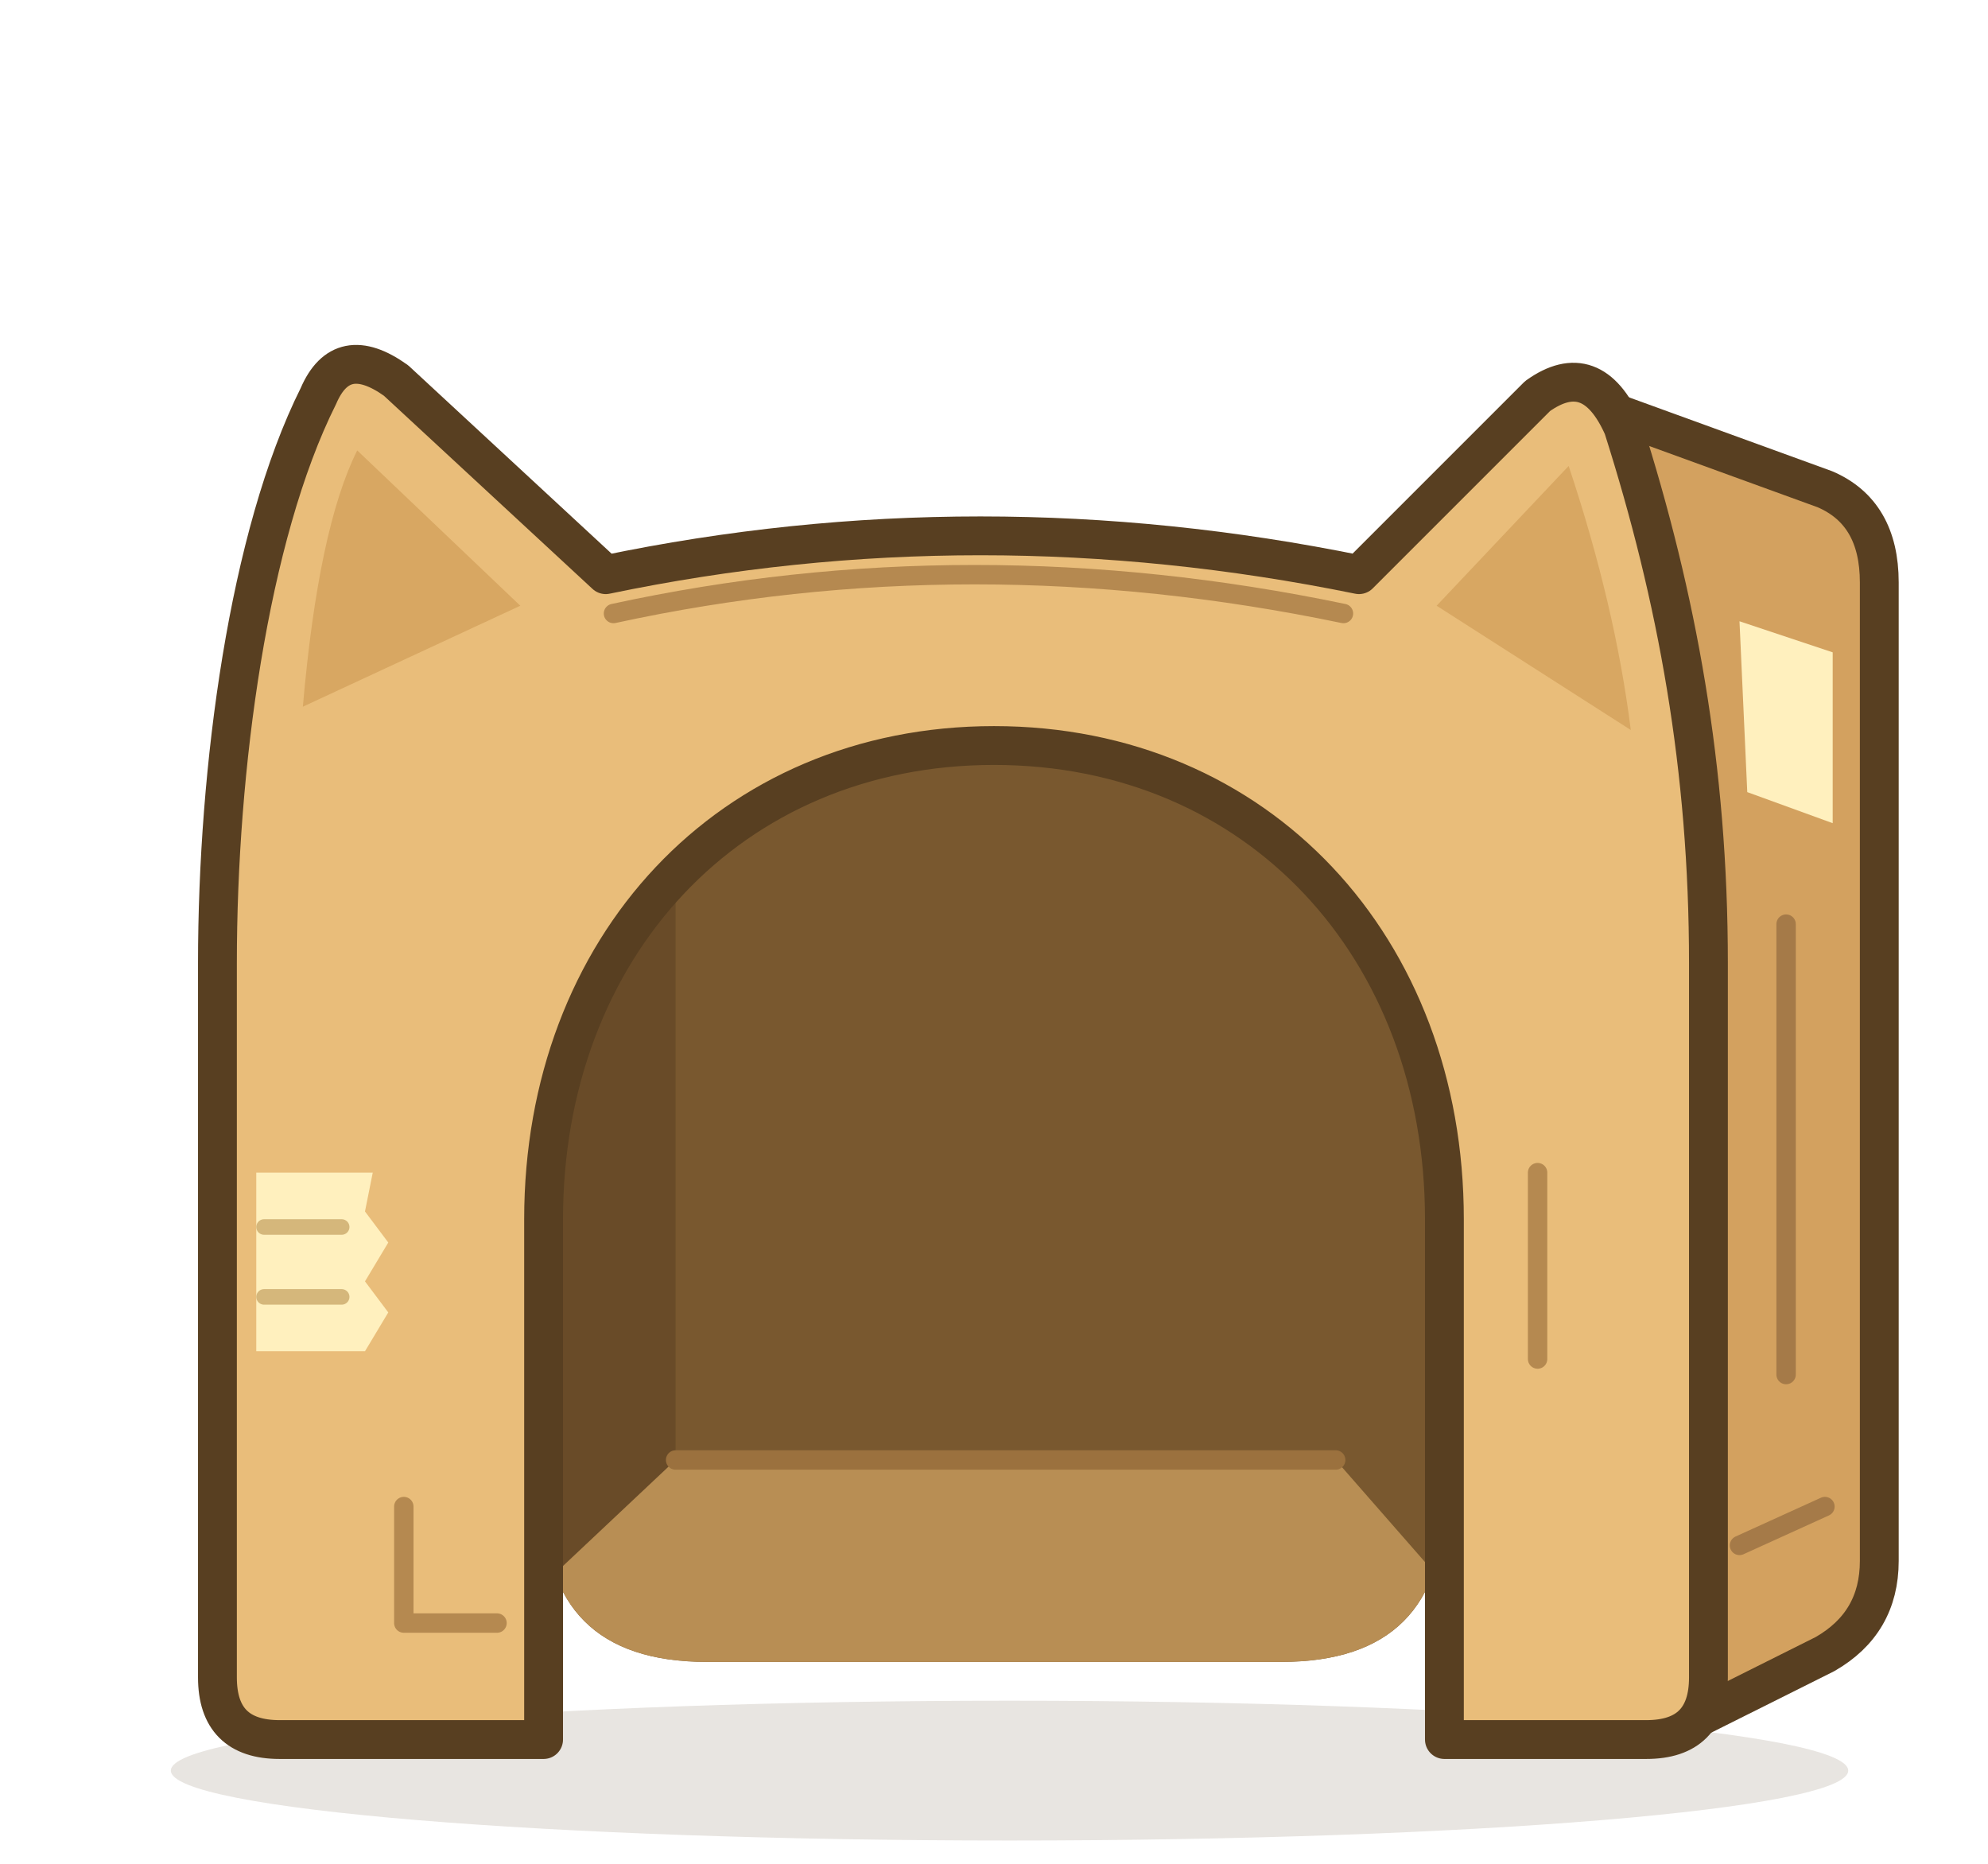
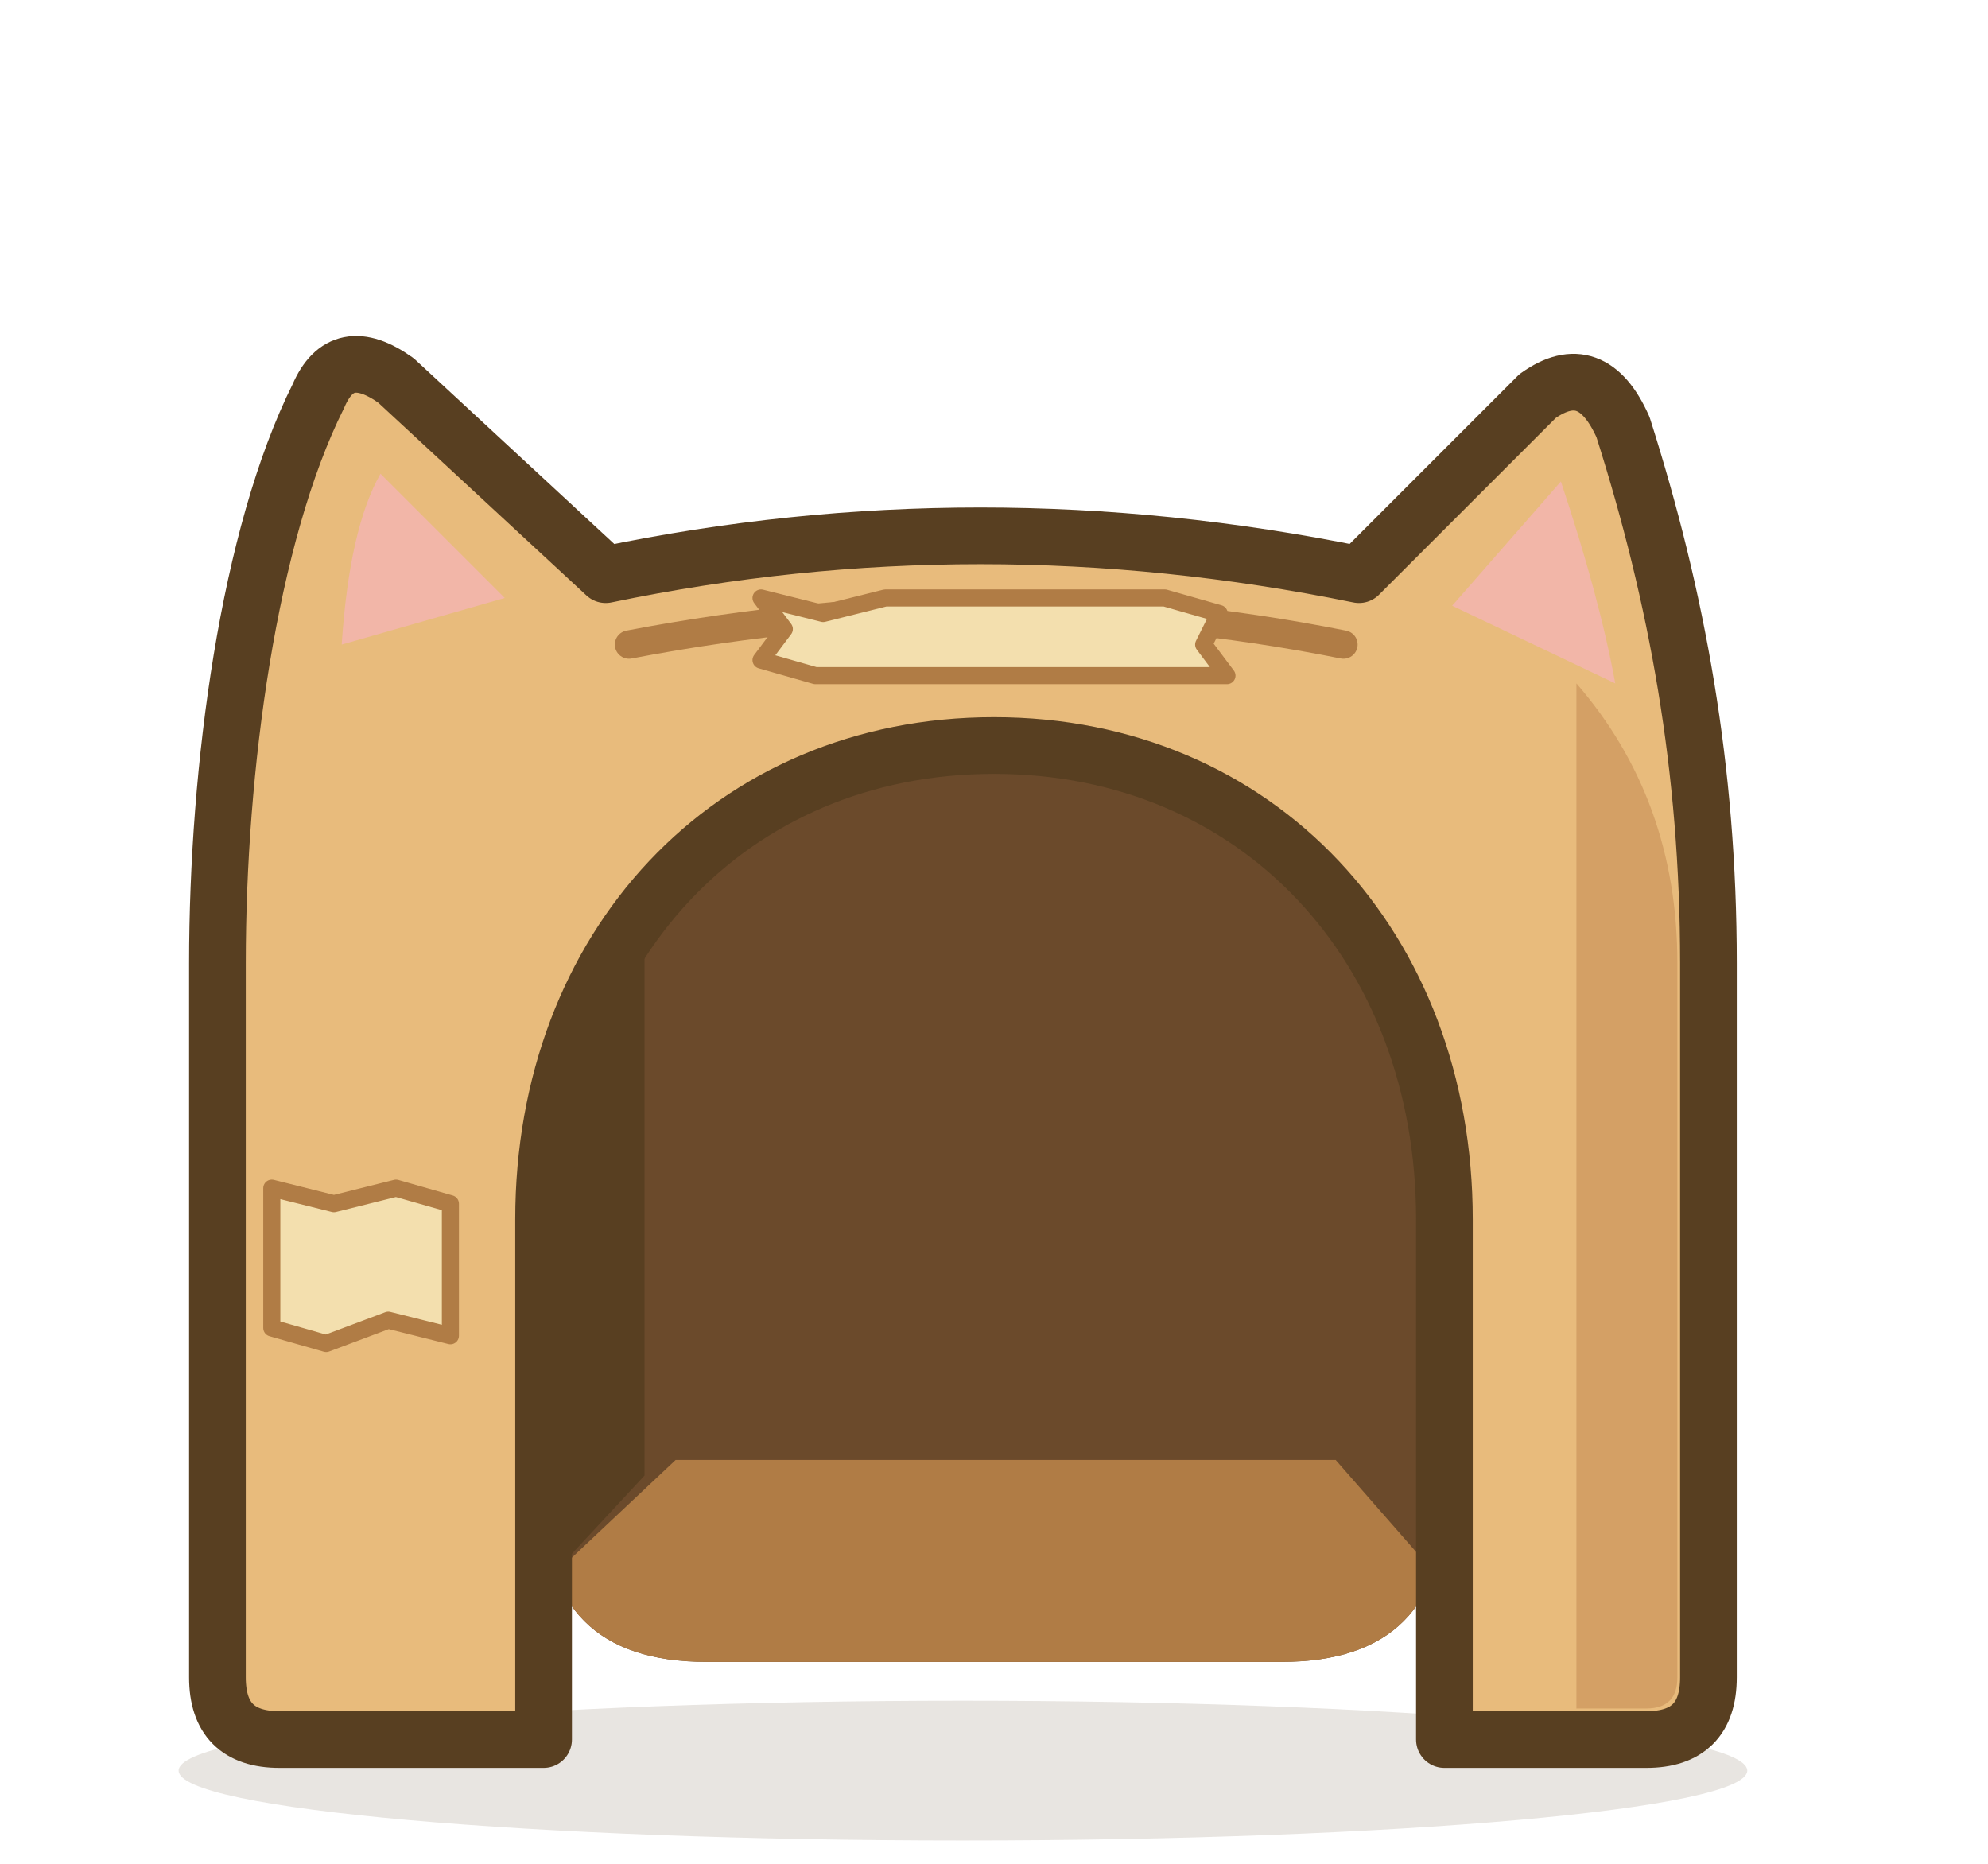
<svg xmlns="http://www.w3.org/2000/svg" width="256" height="240" viewBox="0 0 256 240">
  <g id="shadow">
-     <ellipse cx="130" cy="228" rx="108" ry="9" fill="#583f21" opacity="0.14" />
+     <ellipse cx="124" cy="228" rx="101" ry="9" fill="#583f21" opacity="0.14" />
  </g>
  <g id="rear" stroke-linecap="round" stroke-linejoin="round">
-     <path d="M202 51 L235 63 Q242 66 242 75 V201 Q242 209 235 213 L215 223            L216 121 C216 91 211 66 202 51 Z" fill="#d3a15f" />
-     <path d="M202 51 L235 63 Q242 66 242 75 V201 Q242 209 235 213 L215 223" fill="none" stroke="#583f21" stroke-width="5" />
-     <path d="M224 80 L236 84 V106 L225 102 Z" fill="#fff0be" />
-     <path d="M230 119 V177" fill="none" stroke="#a57a48" stroke-width="2.5" />
-     <path d="M224 199 L235 194" fill="none" stroke="#a57a48" stroke-width="2.5" />
+     <path d="M28 216 V124 C28 99 32 69 41 51 Q44 44 51 49 L78 74 Q126 64 175 74 L198 51 Q205 46 209 55 C216 77 220 99 220 124 V216 Q220 224 212 224 H186 V157 C186 122 162 96 128 96 C94 96 70 122 70 157 V224 H36 Q28 224 28 216 Z" fill="#d4a065" />
  </g>
  <defs>
    <clipPath id="opening-clip">
      <path d="M70 157 C70 122 94 96 128 96 C162 96 186 122 186 157 V193 C186 207 179 214 165 214 H91 C77 214 70 207 70 193 Z" />
    </clipPath>
  </defs>
  <g id="interior" clip-path="url(#opening-clip)">
-     <path d="M70 157 C70 122 94 96 128 96 C162 96 186 122 186 157 V193 C186 207 179 214 165 214 H91 C77 214 70 207 70 193 Z" fill="#79582f" />
-     <path d="M70 106 L87 113 V190 L70 207 Z" fill="#694b28" />
-     <path d="M70 204 L87 188 H172 L186 204 V222 H70 Z" fill="#b88e54" />
-     <path d="M87 188 H172" fill="none" stroke="#9b713e" stroke-width="2.5" stroke-linecap="round" />
+     <path d="M70 157 C70 122 94 96 128 96 C162 96 186 122 186 157 V193 C186 207 179 214 165 214 H91 C77 214 70 207 70 193 Z" fill="#6b4a2b" />
+     <path d="M70 106 L83 113 V190 L70 204 Z" fill="#583f21" />
+     <path d="M70 204 L87 188 H172 L186 204 V222 H70 Z" fill="#b07c45" />
  </g>
  <g id="front" stroke-linecap="round" stroke-linejoin="round">
-     <path d="M28 216 V124 C28 99 32 69 41 51 Q44 44 51 49 L78 74 Q126 64 175 74 L198 51 Q205 46 209 55 C216 77 220 99 220 124 V216 Q220 224 212 224 H186 V157 C186 122 162 96 128 96 C94 96 70 122 70 157 V224 H36 Q28 224 28 216 Z" fill="#e9bd7a" stroke="#583f21" stroke-width="5" />
-     <path d="M39 91 Q41 68 46 58 L67 78 Z" fill="#d8a762" />
-     <path d="M185 78 L202 60 Q208 78 210 94 Z" fill="#d8a762" />
-     <path d="M79 79 Q125 69 173 79" fill="none" stroke="#b58950" stroke-width="2.5" />
-     <path d="M33 151 L48 151 L47 156 L50 160 L47 165 L50 169 L47 174 L33 174 Z" fill="#fff0be" />
-     <path d="M34 158 H44 M34 167 H44" fill="none" stroke="#d5b77b" stroke-width="2" />
-     <path d="M52 194 V209 H64" fill="none" stroke="#b58950" stroke-width="2.5" />
-     <path d="M198 151 V175" fill="none" stroke="#b58950" stroke-width="2.5" />
+     <path d="M28 216 V124 C28 99 32 69 41 51 Q44 44 51 49 L78 74 Q126 64 175 74 L198 51 Q205 46 209 55 C216 77 220 99 220 124 V216 Q220 224 212 224 H186 V157 C186 122 162 96 128 96 C94 96 70 122 70 157 V224 H36 Q28 224 28 216 Z" fill="#e8bb7c" />
+     <path d="M203 88 Q216 103 216 124 V216 Q216 220 212 220 H203 Z" fill="#d4a065" />
+     <path d="M44 83 Q45 68 49 61 L65 77 Z" fill="#f2b6a8" />
+     <path d="M187 78 L201 62 Q206 77 208 88 Z" fill="#f2b6a8" />
+     <path d="M81 83 Q128 74 173 83" fill="none" stroke="#b07c45" stroke-width="3.65" />
+     <path d="M98 77 L106 79 L114 77 L150 77 L157 79 L155 83 L158 87 H105 L98 85 L101 81 Z" fill="#f3dfae" stroke="#b07c45" stroke-width="2.2" />
+     <path d="M35 153 L43 155 L51 153 L58 155 V172 L50 170 L42 173 L35 171 Z" fill="#f3dfae" stroke="#b07c45" stroke-width="2.2" />
+     <path d="M28 216 V124 C28 99 32 69 41 51 Q44 44 51 49 L78 74 Q126 64 175 74 L198 51 Q205 46 209 55 C216 77 220 99 220 124 V216 Q220 224 212 224 H186 V157 C186 122 162 96 128 96 C94 96 70 122 70 157 V224 H36 Q28 224 28 216 Z" fill="none" stroke="#583f21" stroke-width="7.3" />
  </g>
</svg>
